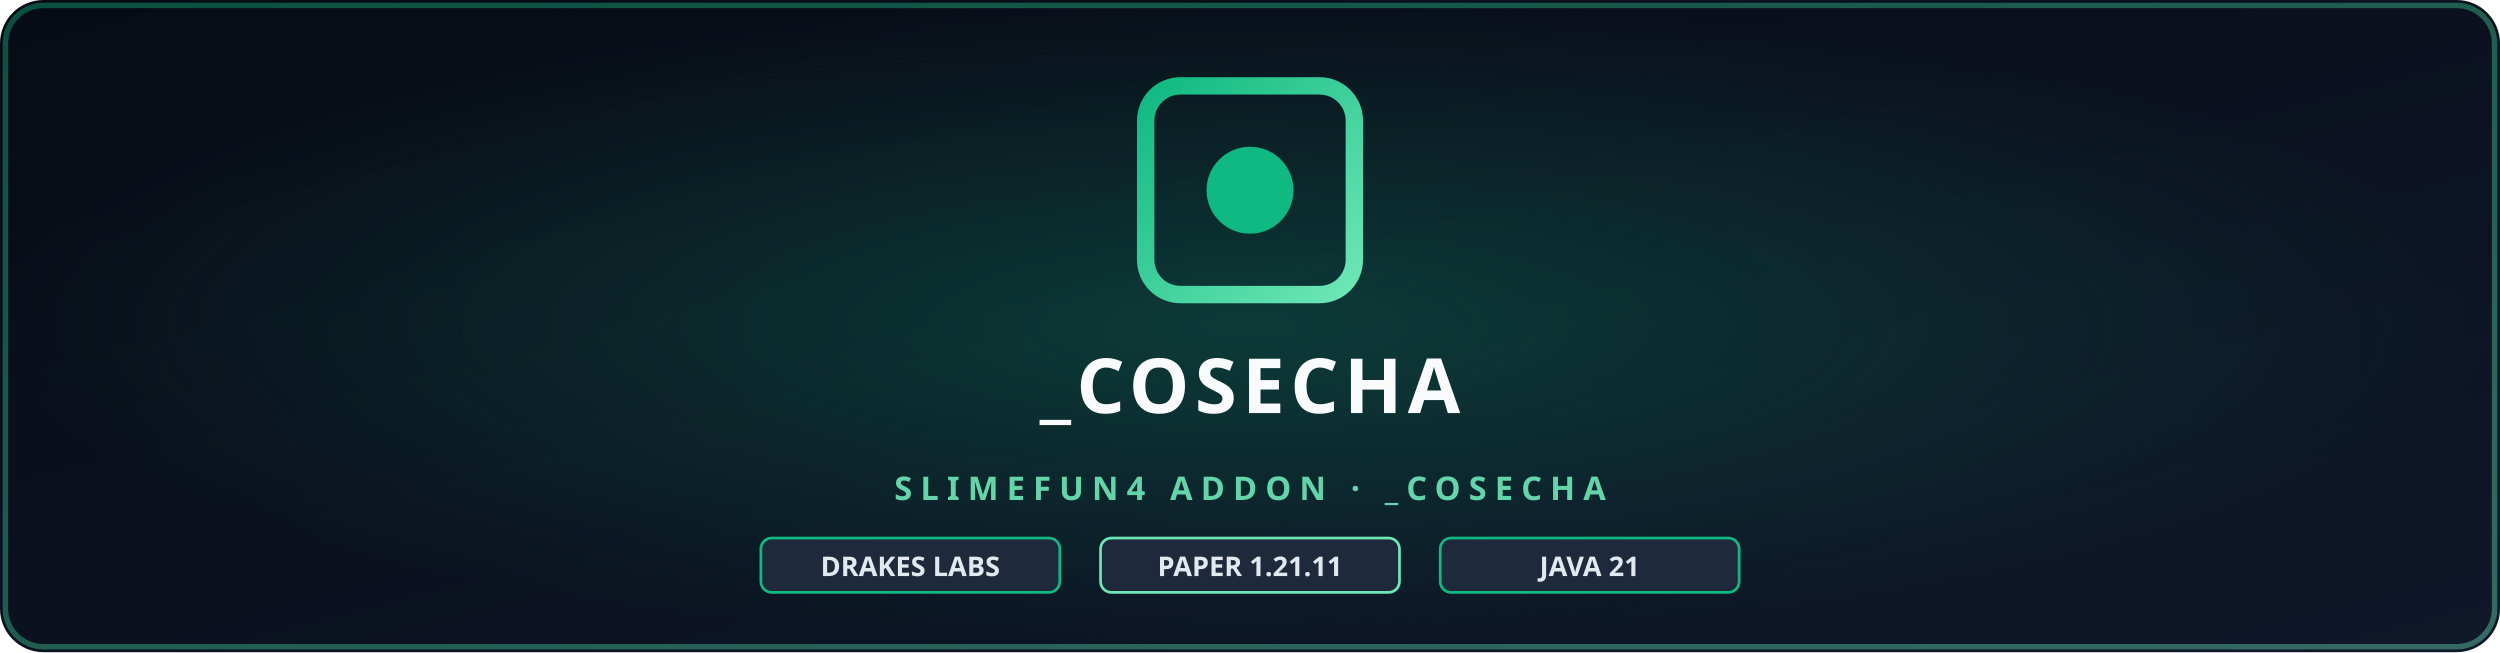
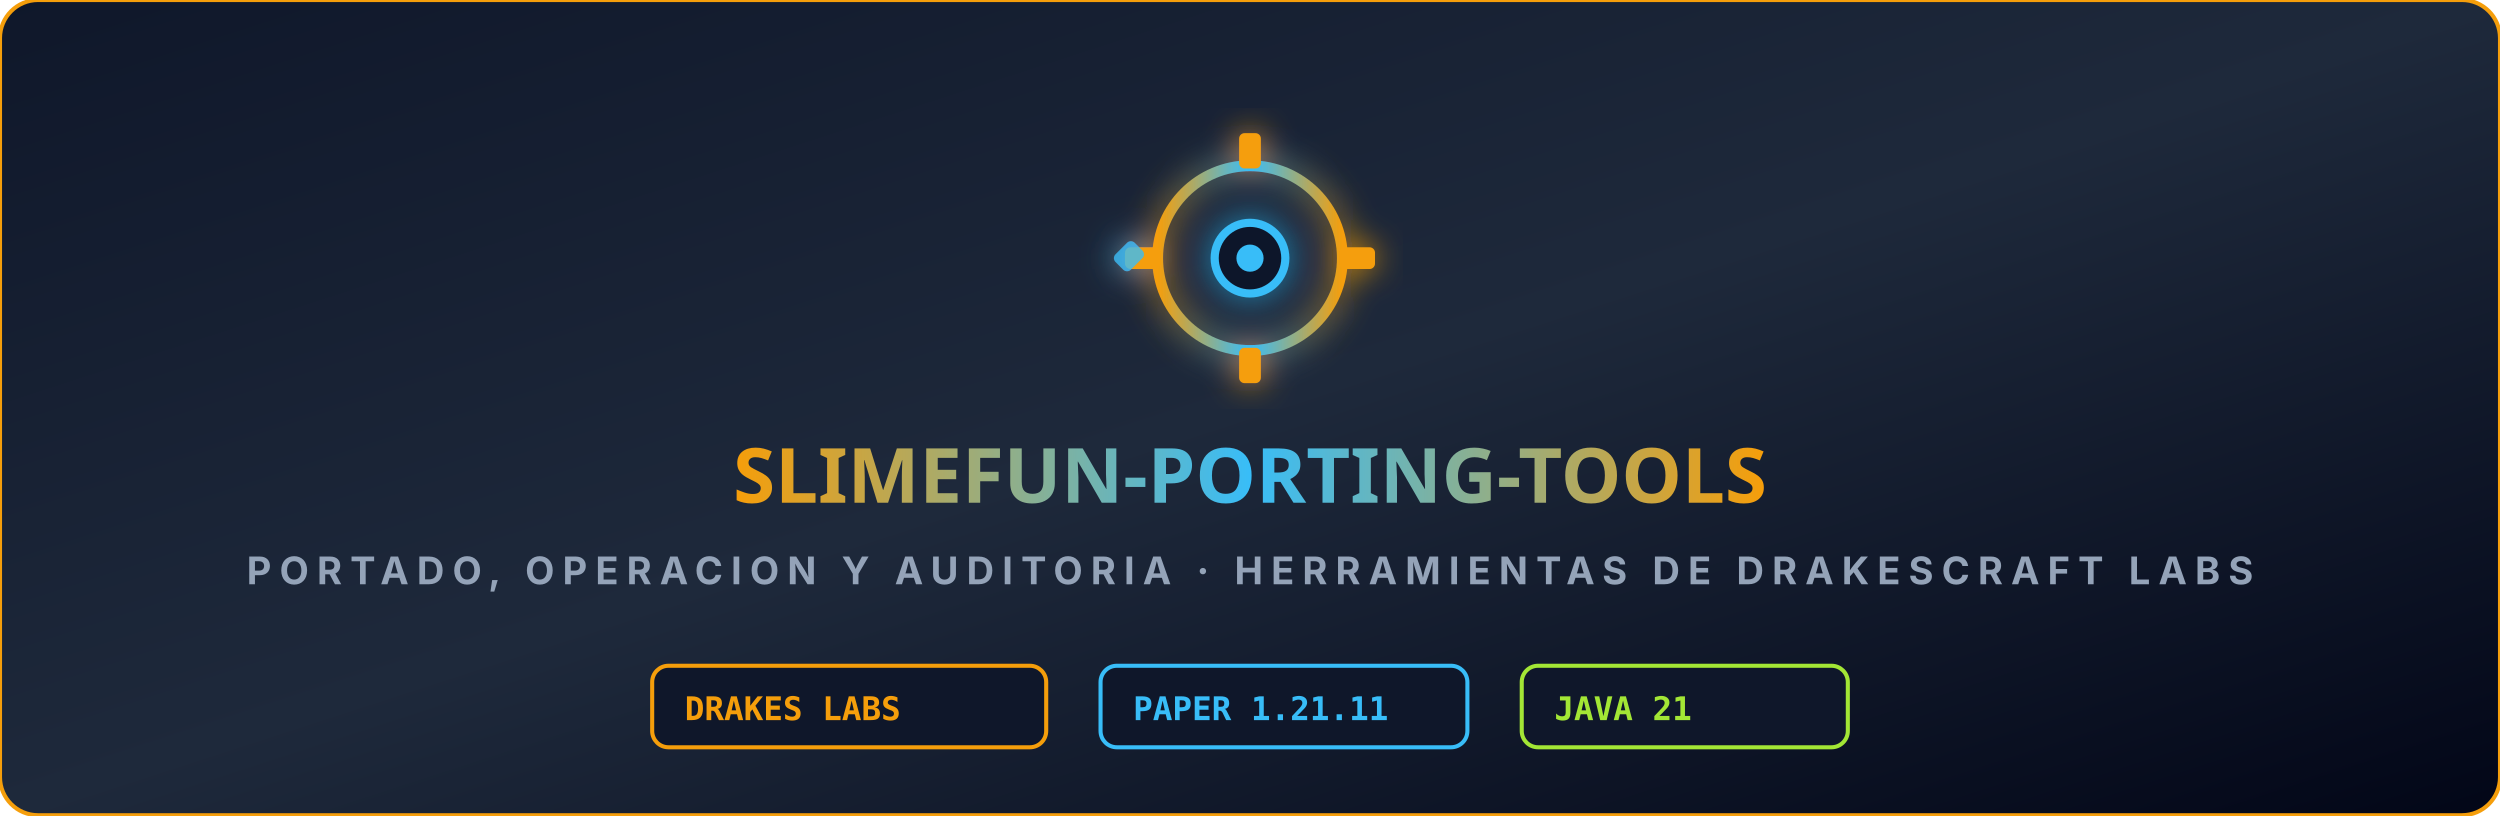
- <svg xmlns="http://www.w3.org/2000/svg" viewBox="0 0 920 240" width="920" height="240" role="img" aria-label="_cosecha Banner">
+ <svg xmlns="http://www.w3.org/2000/svg" viewBox="0 0 920 300" width="920" height="300">
  <defs>
-     <linearGradient id="bFondo" x1="0" y1="0" x2="1" y2="1">
-       <stop offset="0%" stop-color="#070B14" />
-       <stop offset="100%" stop-color="#0F172A" />
+     <linearGradient id="bgG" x1="0%" y1="0%" x2="100%" y2="100%">
+       <stop offset="0%" stop-color="#0F172A" />
+       <stop offset="50%" stop-color="#1E293B" />
+       <stop offset="100%" stop-color="#020617" />
    </linearGradient>
-     <linearGradient id="acG" x1="0" y1="0" x2="1" y2="1">
-       <stop offset="0%" stop-color="#10B981" />
-       <stop offset="100%" stop-color="#6EE7B7" />
+     <linearGradient id="acG" x1="0%" y1="0%" x2="100%" y2="0%">
+       <stop offset="0%" stop-color="#F59E0B" />
+       <stop offset="50%" stop-color="#38BDF8" />
+       <stop offset="100%" stop-color="#F59E0B" />
    </linearGradient>
-     <radialGradient id="bHalo" cx="50%" cy="50%" r="50%">
-       <stop offset="0%" stop-color="#10B981" stop-opacity="0.25" />
-       <stop offset="100%" stop-color="#10B981" stop-opacity="0" />
-     </radialGradient>
+     <filter id="glowF">
+       <feGaussianBlur stdDeviation="6" result="blur" />
+       <feMerge>
+         <feMergeNode in="blur" />
+         <feMergeNode in="SourceGraphic" />
+       </feMerge>
+     </filter>
  </defs>
-   <rect width="920" height="240" rx="16" fill="url(#bFondo)" />
-   <rect width="920" height="240" rx="16" fill="url(#bHalo)" />
-   <rect x="2" y="2" width="916" height="236" rx="14" fill="none" stroke="url(#acG)" stroke-width="2" opacity="0.4" />
-   <g transform="translate(460,70) scale(1.6)">
-     <rect x="-24" y="-24" width="48" height="48" rx="8" fill="none" stroke="url(#acG)" stroke-width="4" />
-     <circle cx="0" cy="0" r="10" fill="#10B981" />
+   <style>
+     @keyframes latido {
+       0%, 100% { opacity: 0.85; filter: drop-shadow(0 0 15px #F59E0Bb3); }
+       50%      { opacity: 1;    filter: drop-shadow(0 0 30px #38BDF8); }
+     }
+     @keyframes giro {
+       from { transform: rotate(0deg); }
+       to   { transform: rotate(360deg); }
+     }
+     .fondo  { fill: url(#bgG); }
+     .titulo { font-family: 'Outfit', 'Segoe UI', sans-serif; font-weight: 900; font-size: 28px;
+                fill: url(#acG); animation: latido 3.5s infinite ease-in-out; }
+     .sub    { font-family: 'Inter', 'Segoe UI', sans-serif; font-weight: 700; font-size: 14px;
+                fill: #94A3B8; letter-spacing: 3px; }
+     .chapa  { fill: #0F172A; stroke-width: 1.5; rx: 6px; }
+     .ctexto { font-family: 'JetBrains Mono', monospace; font-size: 12px; font-weight: 700; }
+   </style>
+   <rect class="fondo" width="920" height="300" rx="14" stroke="#F59E0B" stroke-width="1.5" />
+   <g transform="translate(460, 95)" filter="url(#glowF)">
+     <g>
+       <animateTransform attributeName="transform" type="rotate" from="0 0 0" to="360 0 0" dur="24s" repeatCount="indefinite" />
+       <circle cx="0" cy="0" r="34" fill="none" stroke="url(#acG)" stroke-width="4" />
+       <circle cx="0" cy="0" r="13" fill="#0F172A" stroke="#38BDF8" stroke-width="3" />
+       <rect x="-4" y="-46" width="8" height="13" rx="2" fill="#F59E0B" />
+       <rect x="-4" y="33" width="8" height="13" rx="2" fill="#F59E0B" />
+       <rect x="-46" y="-4" width="13" height="8" rx="2" fill="#F59E0B" />
+       <rect x="33" y="-4" width="13" height="8" rx="2" fill="#F59E0B" />
+       <rect x="-36" y="-36" width="10" height="8" rx="2" fill="#38BDF8" transform="rotate(-45)" opacity="0.8" />
+       <circle cx="0" cy="0" r="5" fill="#38BDF8">
+         <animate attributeName="opacity" values="1;0.35;1" dur="2.6s" repeatCount="indefinite" />
+       </circle>
+     </g>
  </g>
-   <text x="460" y="152" text-anchor="middle" font-family="'Segoe UI', system-ui, -apple-system, sans-serif" font-weight="900" font-size="28" fill="#F8FAFC" letter-spacing="2">
-     _COSECHA
-   </text>
-   <text x="460" y="184" text-anchor="middle" font-family="'Segoe UI', system-ui, -apple-system, sans-serif" font-weight="700" font-size="12" fill="#6EE7B7" letter-spacing="3" opacity="0.9">
-     SLIMEFUN4 ADDON · _COSECHA
-   </text>
-   <g transform="translate(460, 210)">
-     <rect x="-180" y="-12" width="110" height="20" rx="4" fill="#1E293B" stroke="#10B981" stroke-width="1" />
-     <text x="-125" y="2" text-anchor="middle" font-family="sans-serif" font-size="10" font-weight="700" fill="#E2E8F0">DRAKES LABS</text>
-     <rect x="-55" y="-12" width="110" height="20" rx="4" fill="#1E293B" stroke="#6EE7B7" stroke-width="1" />
-     <text x="0" y="2" text-anchor="middle" font-family="sans-serif" font-size="10" font-weight="700" fill="#E2E8F0">PAPER 1.21.11</text>
-     <rect x="70" y="-12" width="110" height="20" rx="4" fill="#1E293B" stroke="#10B981" stroke-width="1" />
-     <text x="125" y="2" text-anchor="middle" font-family="sans-serif" font-size="10" font-weight="700" fill="#E2E8F0">JAVA 21</text>
+   <text x="460" y="185" text-anchor="middle" class="titulo">SLIMEFUN-PORTING-TOOLS</text>
+   <text x="460" y="215" text-anchor="middle" class="sub">PORTADO, OPERACION Y AUDITORIA · HERRAMIENTAS DE DRAKESCRAFT LABS</text>
+   <g transform="translate(240, 245)">
+     <rect x="0" y="0" width="145" height="30" class="chapa" stroke="#F59E0B" />
+     <text x="12" y="20" class="ctexto" fill="#F59E0B">DRAKES LABS</text>
+     <rect x="165" y="0" width="135" height="30" class="chapa" stroke="#38BDF8" />
+     <text x="177" y="20" class="ctexto" fill="#38BDF8">PAPER 1.21.11</text>
+     <rect x="320" y="0" width="120" height="30" class="chapa" stroke="#A3E635" />
+     <text x="332" y="20" class="ctexto" fill="#A3E635">JAVA 21</text>
  </g>
</svg>
